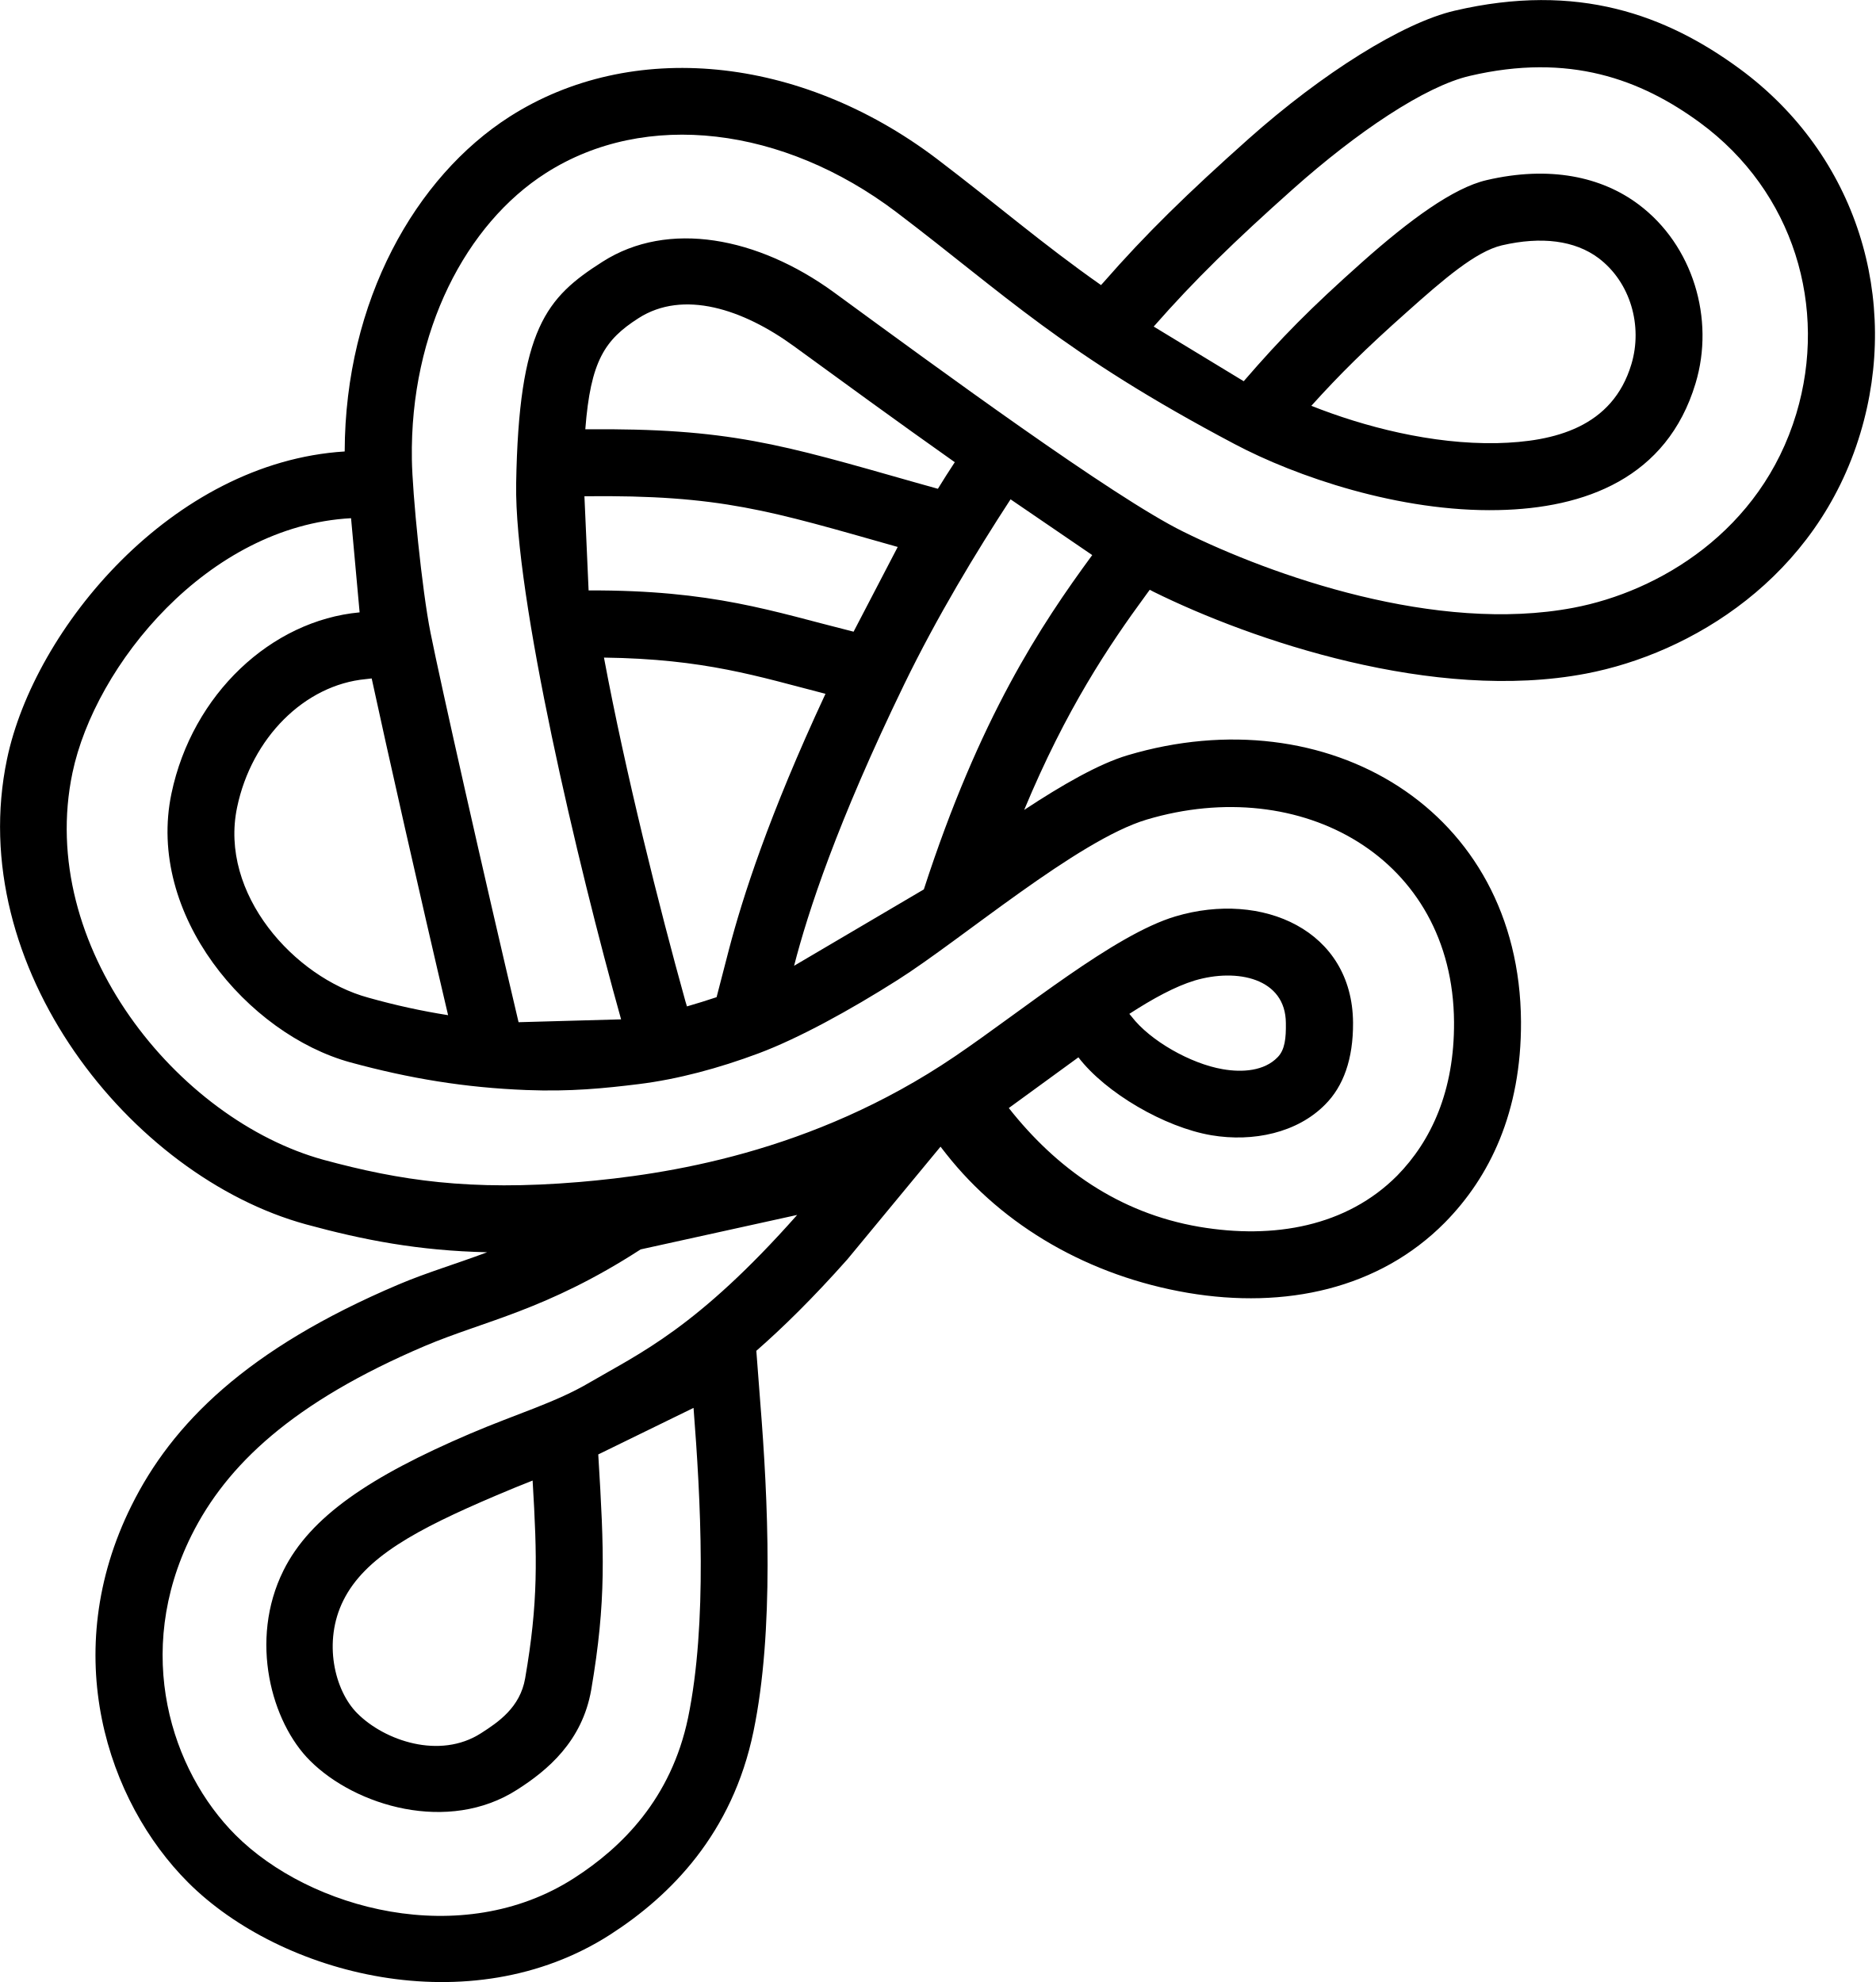
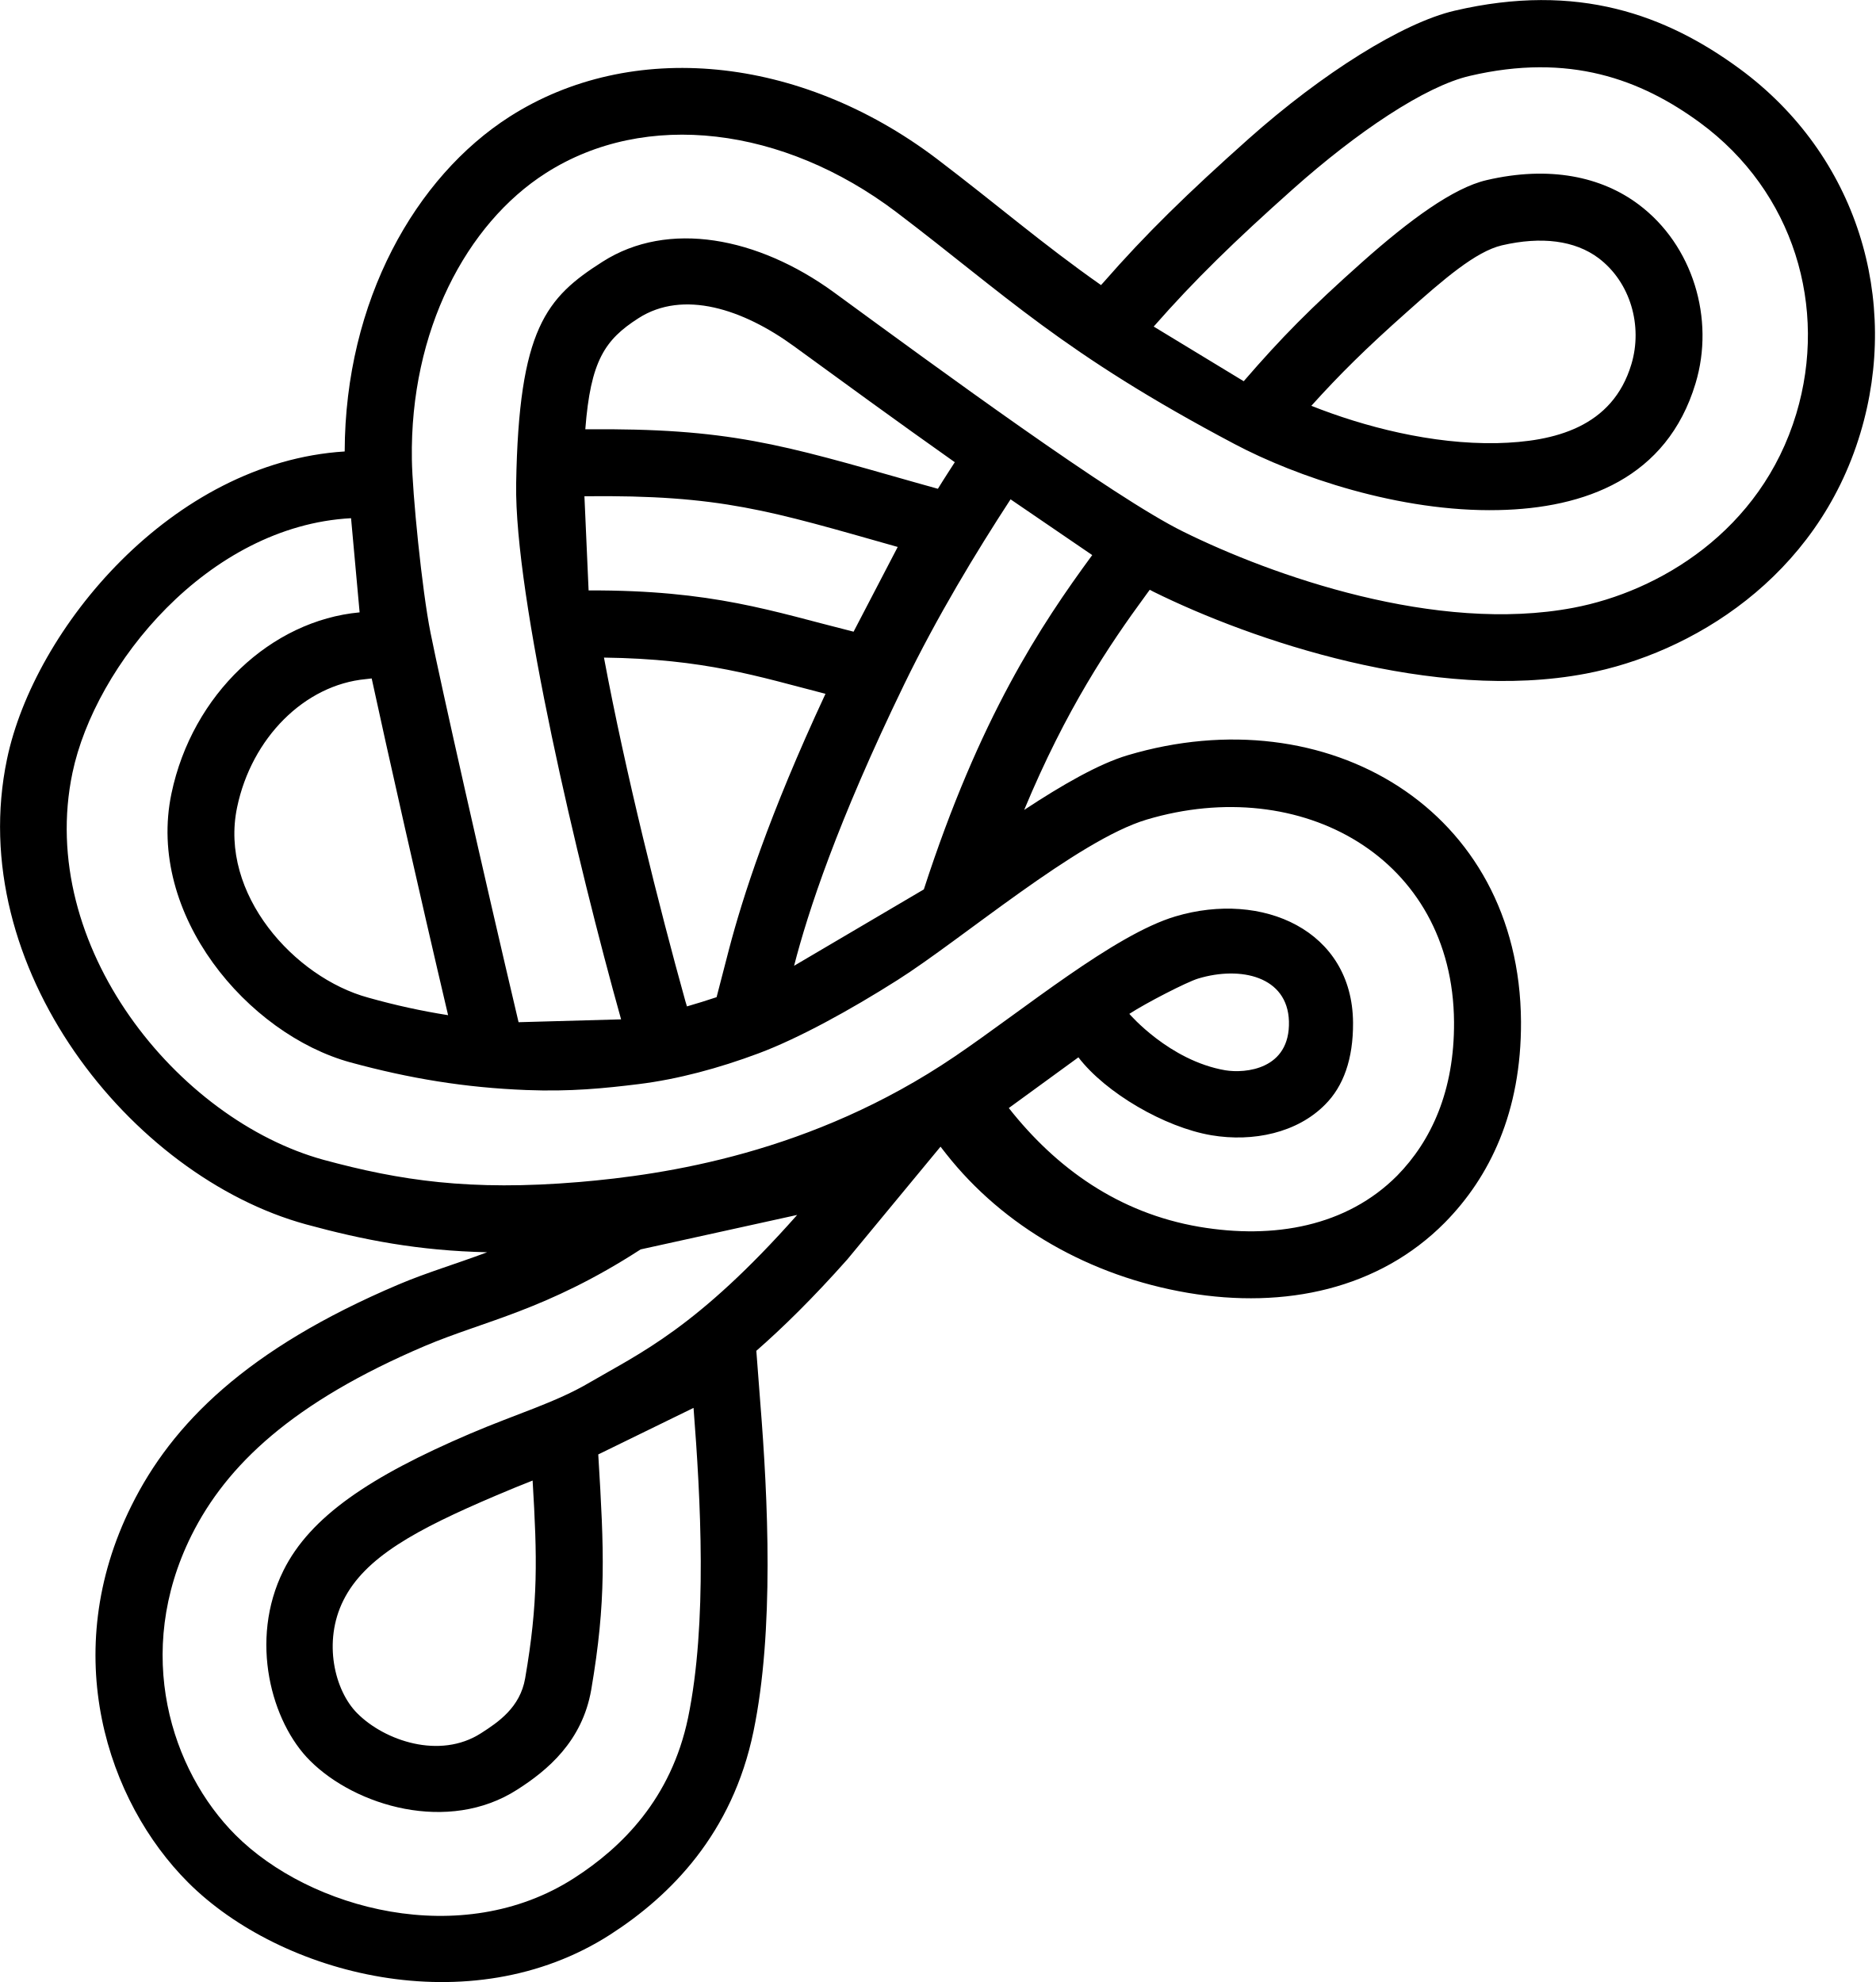
<svg xmlns="http://www.w3.org/2000/svg" width="100%" height="100%" viewBox="0 0 1938 2048" version="1.1" xml:space="preserve" style="fill-rule:evenodd;clip-rule:evenodd;stroke-linejoin:round;stroke-miterlimit:2;">
-   <g transform="matrix(1,0,0,1,-55.38111,-0)">
-     <g>
-       <g id="Favigon-Logo" transform="matrix(2.268246,0,0,2.268246,-1333.233,-1246.253)">
-         <g id="Favigon-Logo1">
-           <path id="Favigon-Logo2" d="M769.2,755.1C769.4,686.4 801.5,630 844.3,602.6C899.7,567.2 976.4,574.5 1038.8,621.7C1066.7,642.9 1086.9,660.5 1113.7,679.3L1114.8,678.1C1134.1,656 1153.1,637.5 1180.9,612.7C1214.5,582.8 1251.1,559.8 1274.8,554.3C1330.9,541.2 1371.2,556.3 1404.5,580.7C1458.3,620.2 1477.8,686.2 1459.6,746.7C1439.8,812.8 1382.4,847.2 1334.6,856.3C1265.4,869.5 1182.3,841.1 1137.6,819C1137,818.7 1136.5,818.4 1135.9,818.1L1134.3,820.3C1117.2,843.6 1097.8,872.5 1078.7,918.4C1096,907 1112.7,897.4 1125.8,893.5C1216.7,866.4 1304.4,918.1 1305,1014.8C1305.2,1056.1 1290.7,1085.7 1270.3,1106.4C1240.4,1136.6 1197.6,1145.9 1153.3,1138.4C1108.6,1130.8 1069.2,1108.2 1043.1,1075L1040.6,1071.8L998.2,1123.1C982.4,1140.9 968.7,1154.3 956.7,1164.8L958.5,1188.4C962,1232 964.9,1292.4 955.4,1338.2C945.8,1384.7 917.7,1413 890.2,1430.7C826.3,1471.8 740,1449.1 697.9,1407C661,1370.1 638.6,1302.6 672.1,1235.3C690.5,1198.2 724.4,1164 793.7,1134.6C806.4,1129.2 819.4,1125.4 834.1,1119.9C802.9,1119.2 778,1114.4 751.6,1107.2C671.6,1085.3 595.6,989.7 615.4,895.2C627.8,835.9 690.5,760 769.2,755.1ZM1020.4,646C969.1,607.2 906.3,599.2 860.8,628.3C824.6,651.4 798.9,700.2 799.8,758.6C800,773.9 804.4,818.3 808.3,837.7C812.8,860.3 832.4,947.3 848.4,1015.1L895.1,1013.8C875.4,943.4 846.5,821.4 847.3,769.8C848.5,699.1 861,685 886.6,668.7C916.6,649.5 957.5,657.5 991.9,682.5C1039.5,717.3 1119.4,776 1151.1,791.6C1191.5,811.6 1266.4,838.2 1328.9,826.3C1367.6,819 1414.3,791.5 1430.4,737.9C1444.9,689.6 1429.4,636.8 1386.5,605.3C1359.6,585.6 1327,573.4 1281.7,584C1261.3,588.7 1230.3,609.6 1201.2,635.5C1174.6,659.2 1156.3,677 1137.7,698.2L1178.7,723.1C1196,703.1 1209,689.9 1232.7,668.8C1254.3,649.6 1274.2,635 1289.3,631.5C1318,624.8 1341.7,629.9 1358.6,642.6C1383.3,661.1 1393.4,694.7 1384.5,724.1C1371.5,767.3 1334,781 1294.7,781.8C1249.8,782.8 1202.4,766.5 1174.5,751.7C1096,710.2 1070.1,683.7 1020.4,646ZM816.3,1011.9C803.2,956.2 788.5,890.9 781.5,858.5L778.9,858.8C750.9,861.4 726.8,885.6 720.2,917.2C711.9,956.7 746.4,994.8 779.9,1003.9C792.3,1007.4 804.3,1010 816.3,1011.9ZM878.4,775.5L880.3,818.4C937.1,818.2 963.8,827.9 1001,837.2L1021.1,798.6C962.8,782.1 940.7,774.8 878.4,775.5ZM878.8,745C944.3,744.4 967.8,751.8 1029.4,769.3L1039.4,772.1C1041.9,768 1044.4,764.1 1046.9,760.3L1047.1,760C1020.9,741.5 994.5,722.2 973.9,707.2C950.6,690.2 923.4,681.3 903,694.4C887.7,704.2 881.2,713.8 878.8,745ZM1109.7,802.3L1072.5,776.9C1056.8,801 1039.1,830.2 1024,861.3C993.5,924.2 980.2,964.9 973.9,989.4L1033,954.6C1058.4,876.3 1086.2,834.3 1109.7,802.3ZM925.1,1007.9C929.6,1006.6 934.1,1005.2 938.6,1003.7L944.3,981.7C950.4,958.5 962.2,921.3 988.2,865.5C957.5,857.6 933.3,849.6 887.3,849C897.1,901.5 912.6,963.2 924.4,1005.6L925.1,1007.9ZM1209.5,734.3C1233.4,743.8 1264.4,751.9 1294.1,751.3C1320.2,750.7 1346.7,744.1 1355.3,715.3C1360.5,697.9 1354.9,678 1340.3,667C1329.6,659 1314.4,657 1296.3,661.2C1284.4,664 1269.8,676.6 1253,691.6C1234.2,708.3 1222.5,719.9 1209.5,734.3ZM1126.6,1011.3L1127.6,1012.5C1136,1023.5 1154.5,1034 1169.1,1036.5C1178.2,1038.1 1188.1,1037.3 1194.1,1031.1C1197.5,1027.7 1198,1022.3 1197.9,1015.5C1197.8,995 1175.6,990.4 1156.4,996.1C1147.5,998.8 1137.4,1004.3 1126.6,1011.3ZM776,828.4L772.1,785.5C706.9,789 655.5,852.4 645.2,901.5C628.7,980.3 693,1059.5 759.6,1077.8C794.3,1087.2 826.1,1092.1 876.1,1087.9C914.8,1084.6 981.9,1074.9 1047.1,1030.7C1078.5,1009.4 1119.7,975.2 1147.6,966.9C1187.2,955.1 1228.2,973.2 1228.5,1015.3C1228.6,1031.9 1224.1,1044.3 1215.8,1052.6C1203.1,1065.5 1183,1069.8 1164,1066.6C1142.7,1063 1115.8,1047.3 1103.4,1031.1L1071.7,1054.2C1093.2,1081.5 1121.6,1102 1158.4,1108.3C1192.5,1114.1 1225.6,1108.1 1248.6,1085C1264.1,1069.2 1274.7,1046.4 1274.5,1015C1274,940.1 1204.9,901.8 1134.5,922.8C1103,932.2 1050.1,977.5 1021,995.9C999.4,1009.6 975.9,1022.5 957.7,1029.3C939.5,1036.1 920.9,1041.1 903.1,1043.3C887.7,1045.2 872,1046.8 851.9,1046C824,1044.9 799,1040.8 771.8,1033.4C725.1,1020.6 678.7,966.1 690.3,910.9C699.8,865.6 735.8,832.1 776,828.4ZM975.3,1102.9L904,1118.6C861,1146.4 832.8,1151.1 805.7,1162.6C745.6,1188.2 715.4,1216.8 699.4,1248.9C672.8,1302.4 690.2,1356.1 719.5,1385.4C753.3,1419.2 822.5,1438 873.7,1405C895.5,1391 917.9,1368.8 925.6,1332C934.5,1288.9 931.3,1231.8 928.1,1190.8L884.7,1212C887.4,1256.4 888.4,1278.7 881.5,1319.2C877.4,1342.7 861.6,1355.9 847.8,1364.7C816.4,1384.9 774.1,1372.2 753.4,1351.5C735.9,1334.1 725.5,1296.7 741.3,1264.9C753.5,1240.3 780.9,1222 826.2,1202.6C847.7,1193.4 865.3,1188.4 881,1179.1C903.4,1166 929.7,1154.4 975.3,1102.9ZM854.8,1223.9C849.5,1226 844,1228.2 838.2,1230.7C801.8,1246.2 778.4,1258.8 768.6,1278.5C759.2,1297.3 764.6,1319.6 774.9,1329.9C787.3,1342.4 812.5,1351.1 831.3,1339C839.1,1334 849.1,1327.3 851.4,1314C857.4,1279.4 856.9,1259 854.8,1223.9Z" />
-         </g>
+   <g transform="matrix(1,0,0,1,-55.38111,0)">
+     <g id="Favigon-Logo" transform="matrix(2.268246,0,0,2.268246,-1333.233,-1246.253)">
+       <g id="Favigon-Logo1">
+         <path id="Favigon-Logo2" d="M769.2,755.1C769.4,686.4 801.5,630 844.3,602.6C899.7,567.2 976.4,574.5 1038.8,621.7C1066.7,642.9 1086.9,660.5 1113.7,679.3L1114.8,678.1C1134.1,656 1153.1,637.5 1180.9,612.7C1214.5,582.8 1251.1,559.8 1274.8,554.3C1330.9,541.2 1371.2,556.3 1404.5,580.7C1458.3,620.2 1477.8,686.2 1459.6,746.7C1439.8,812.8 1382.4,847.2 1334.6,856.3C1265.4,869.5 1182.3,841.1 1137.6,819C1137,818.7 1136.5,818.4 1135.9,818.1L1134.3,820.3C1117.2,843.6 1097.8,872.5 1078.7,918.4C1096,907 1112.7,897.4 1125.8,893.5C1216.7,866.4 1304.4,918.1 1305,1014.8C1305.2,1056.1 1290.7,1085.7 1270.3,1106.4C1240.4,1136.6 1197.6,1145.9 1153.3,1138.4C1108.6,1130.8 1069.2,1108.2 1043.1,1075L1040.6,1071.8L998.2,1123.1C982.4,1140.9 968.7,1154.3 956.7,1164.8L958.5,1188.4C962,1232 964.9,1292.4 955.4,1338.2C945.8,1384.7 917.7,1413 890.2,1430.7C826.3,1471.8 740,1449.1 697.9,1407C661,1370.1 638.6,1302.6 672.1,1235.3C690.5,1198.2 724.4,1164 793.7,1134.6C806.4,1129.2 819.4,1125.4 834.1,1119.9C802.9,1119.2 778,1114.4 751.6,1107.2C671.6,1085.3 595.6,989.7 615.4,895.2C627.8,835.9 690.5,760 769.2,755.1ZM1020.4,646C969.1,607.2 906.3,599.2 860.8,628.3C824.6,651.4 798.9,700.2 799.8,758.6C800,773.9 804.4,818.3 808.3,837.7C812.8,860.3 832.4,947.3 848.4,1015.1L895.1,1013.8C875.4,943.4 846.5,821.4 847.3,769.8C848.5,699.1 861,685 886.6,668.7C916.6,649.5 957.5,657.5 991.9,682.5C1039.5,717.3 1119.4,776 1151.1,791.6C1191.5,811.6 1266.4,838.2 1328.9,826.3C1367.6,819 1414.3,791.5 1430.4,737.9C1444.9,689.6 1429.4,636.8 1386.5,605.3C1359.6,585.6 1327,573.4 1281.7,584C1261.3,588.7 1230.3,609.6 1201.2,635.5C1174.6,659.2 1156.3,677 1137.7,698.2L1178.7,723.1C1196,703.1 1209,689.9 1232.7,668.8C1254.3,649.6 1274.2,635 1289.3,631.5C1318,624.8 1341.7,629.9 1358.6,642.6C1383.3,661.1 1393.4,694.7 1384.5,724.1C1371.5,767.3 1334,781 1294.7,781.8C1249.8,782.8 1202.4,766.5 1174.5,751.7C1096,710.2 1070.1,683.7 1020.4,646ZM816.3,1011.9C803.2,956.2 788.5,890.9 781.5,858.5L778.9,858.8C750.9,861.4 726.8,885.6 720.2,917.2C711.9,956.7 746.4,994.8 779.9,1003.9C792.3,1007.4 804.3,1010 816.3,1011.9ZM878.4,775.5L880.3,818.4C937.1,818.2 963.8,827.9 1001,837.2L1021.1,798.6C962.8,782.1 940.7,774.8 878.4,775.5ZM878.8,745C944.3,744.4 967.8,751.8 1029.4,769.3L1039.4,772.1C1041.9,768 1047.1,760 1047.1,760C1020.9,741.5 994.5,722.2 973.9,707.2C950.6,690.2 923.4,681.3 903,694.4C887.7,704.2 881.2,713.8 878.8,745ZM1109.7,802.3L1072.5,776.9C1056.8,801 1039.1,830.2 1024,861.3C993.5,924.2 980.2,964.9 973.9,989.4L1033,954.6C1058.4,876.3 1086.2,834.3 1109.7,802.3ZM925.1,1007.9C929.6,1006.6 934.1,1005.2 938.6,1003.7L944.3,981.7C950.4,958.5 962.2,921.3 988.2,865.5C957.5,857.6 933.3,849.6 887.3,849C897.1,901.5 912.6,963.2 924.4,1005.6L925.1,1007.9ZM1209.5,734.3C1233.4,743.8 1264.4,751.9 1294.1,751.3C1320.2,750.7 1346.7,744.1 1355.3,715.3C1360.5,697.9 1354.9,678 1340.3,667C1329.6,659 1314.4,657 1296.3,661.2C1284.4,664 1269.8,676.6 1253,691.6C1234.2,708.3 1222.5,719.9 1209.5,734.3ZM1126.6,1011.3C1126.6,1011.3 1144.8,1032.6 1170.3,1037C1179.4,1038.5 1199.9,1036.7 1199.3,1014.7C1198.7,994.2 1177.3,989.4 1158,995.2C1152.7,996.8 1134.1,1006.4 1126.6,1011.3ZM776,828.4L772.1,785.5C706.9,789 655.5,852.4 645.2,901.5C628.7,980.3 693,1059.5 759.6,1077.8C794.3,1087.2 826.1,1092.1 876.1,1087.9C914.8,1084.6 981.9,1074.9 1047.1,1030.7C1078.5,1009.4 1119.7,975.2 1147.6,966.9C1187.2,955.1 1228.2,973.2 1228.5,1015.3C1228.6,1031.9 1224.1,1044.3 1215.8,1052.6C1203.1,1065.5 1183,1069.8 1164,1066.6C1142.7,1063 1115.8,1047.3 1103.4,1031.1L1071.7,1054.2C1093.2,1081.5 1121.6,1102 1158.4,1108.3C1192.5,1114.1 1225.6,1108.1 1248.6,1085C1264.1,1069.2 1274.7,1046.4 1274.5,1015C1274,940.1 1204.9,901.8 1134.5,922.8C1103,932.2 1050.1,977.5 1021,995.9C999.4,1009.6 975.9,1022.5 957.7,1029.3C939.5,1036.1 920.9,1041.1 903.1,1043.3C887.7,1045.2 872,1046.8 851.9,1046C824,1044.9 799,1040.8 771.8,1033.4C725.1,1020.6 678.7,966.1 690.3,910.9C699.8,865.6 735.8,832.1 776,828.4ZM975.3,1102.9L904,1118.6C861,1146.4 832.8,1151.1 805.7,1162.6C745.6,1188.2 715.4,1216.8 699.4,1248.9C672.8,1302.4 690.2,1356.1 719.5,1385.4C753.3,1419.2 822.5,1438 873.7,1405C895.5,1391 917.9,1368.8 925.6,1332C934.5,1288.9 931.3,1231.8 928.1,1190.8L884.7,1212C887.4,1256.4 888.4,1278.7 881.5,1319.2C877.4,1342.7 861.6,1355.9 847.8,1364.7C816.4,1384.9 774.1,1372.2 753.4,1351.5C735.9,1334.1 725.5,1296.7 741.3,1264.9C753.5,1240.3 780.9,1222 826.2,1202.6C847.7,1193.4 865.3,1188.4 881,1179.1C903.4,1166 929.7,1154.4 975.3,1102.9ZM854.8,1223.9C849.5,1226 844,1228.2 838.2,1230.7C801.8,1246.2 778.4,1258.8 768.6,1278.5C759.2,1297.3 764.6,1319.6 774.9,1329.9C787.3,1342.4 812.5,1351.1 831.3,1339C839.1,1334 849.1,1327.3 851.4,1314C857.4,1279.4 856.9,1259 854.8,1223.9Z" />
      </g>
    </g>
  </g>
</svg>
